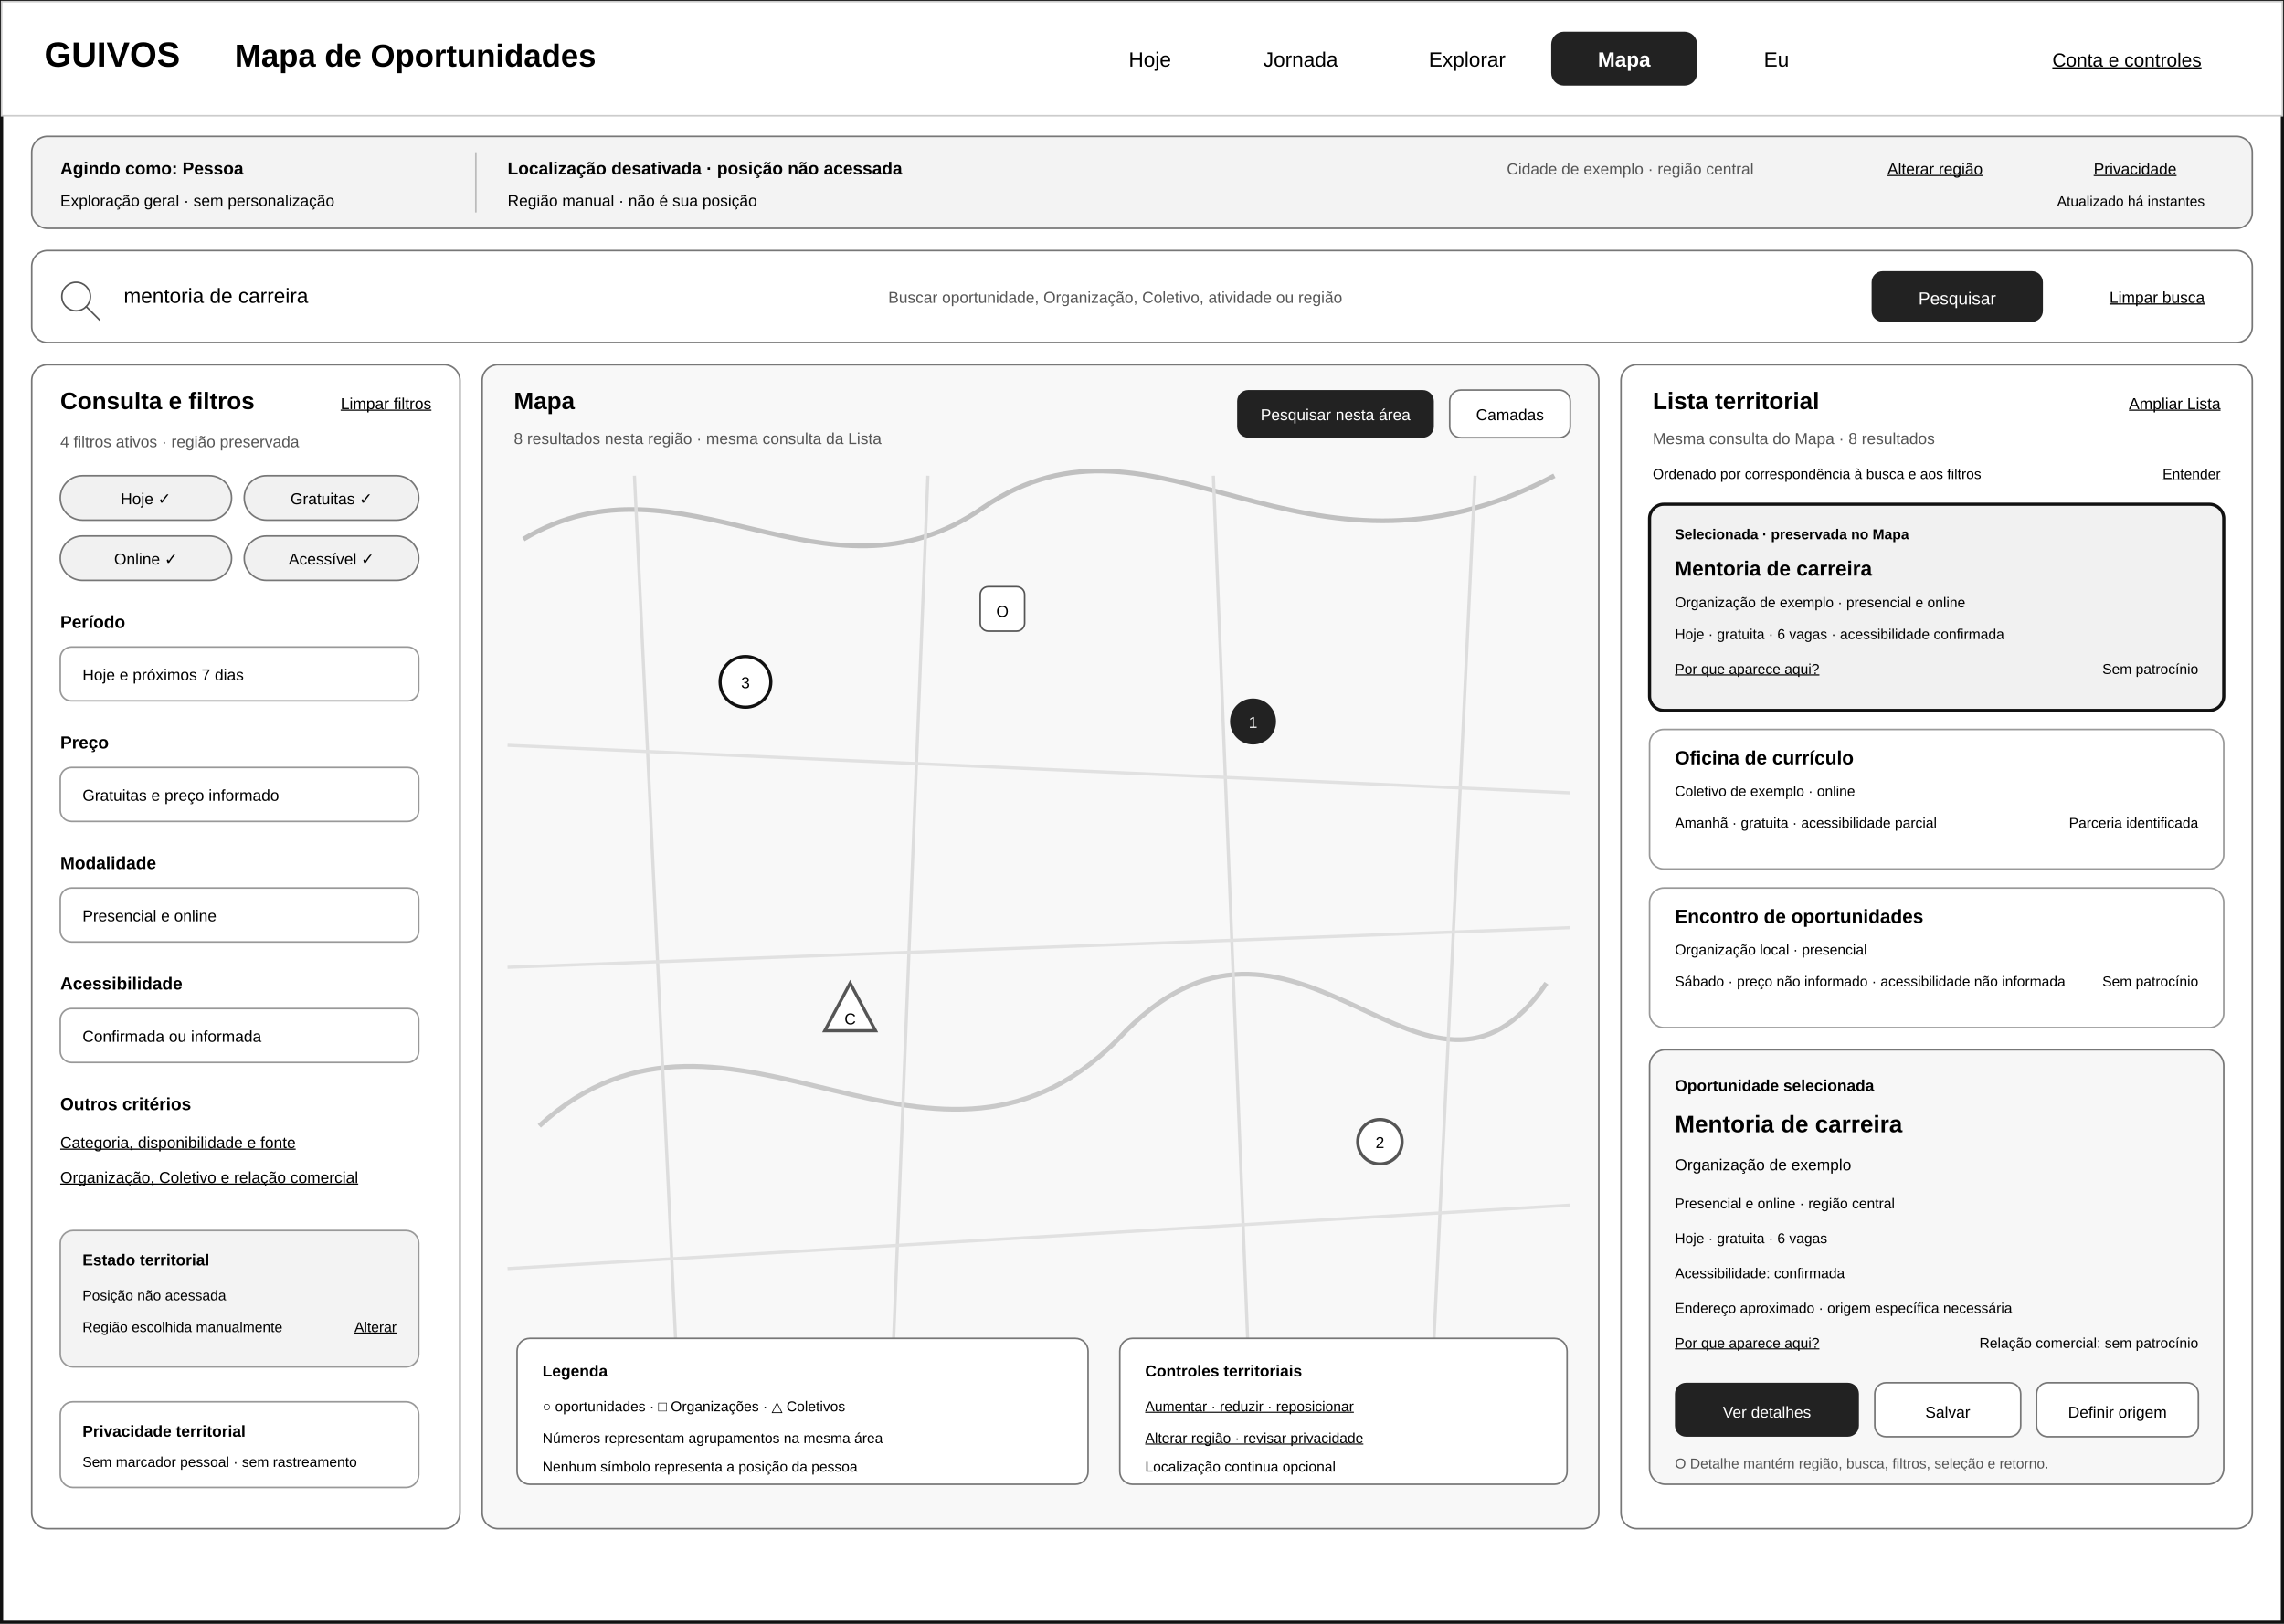
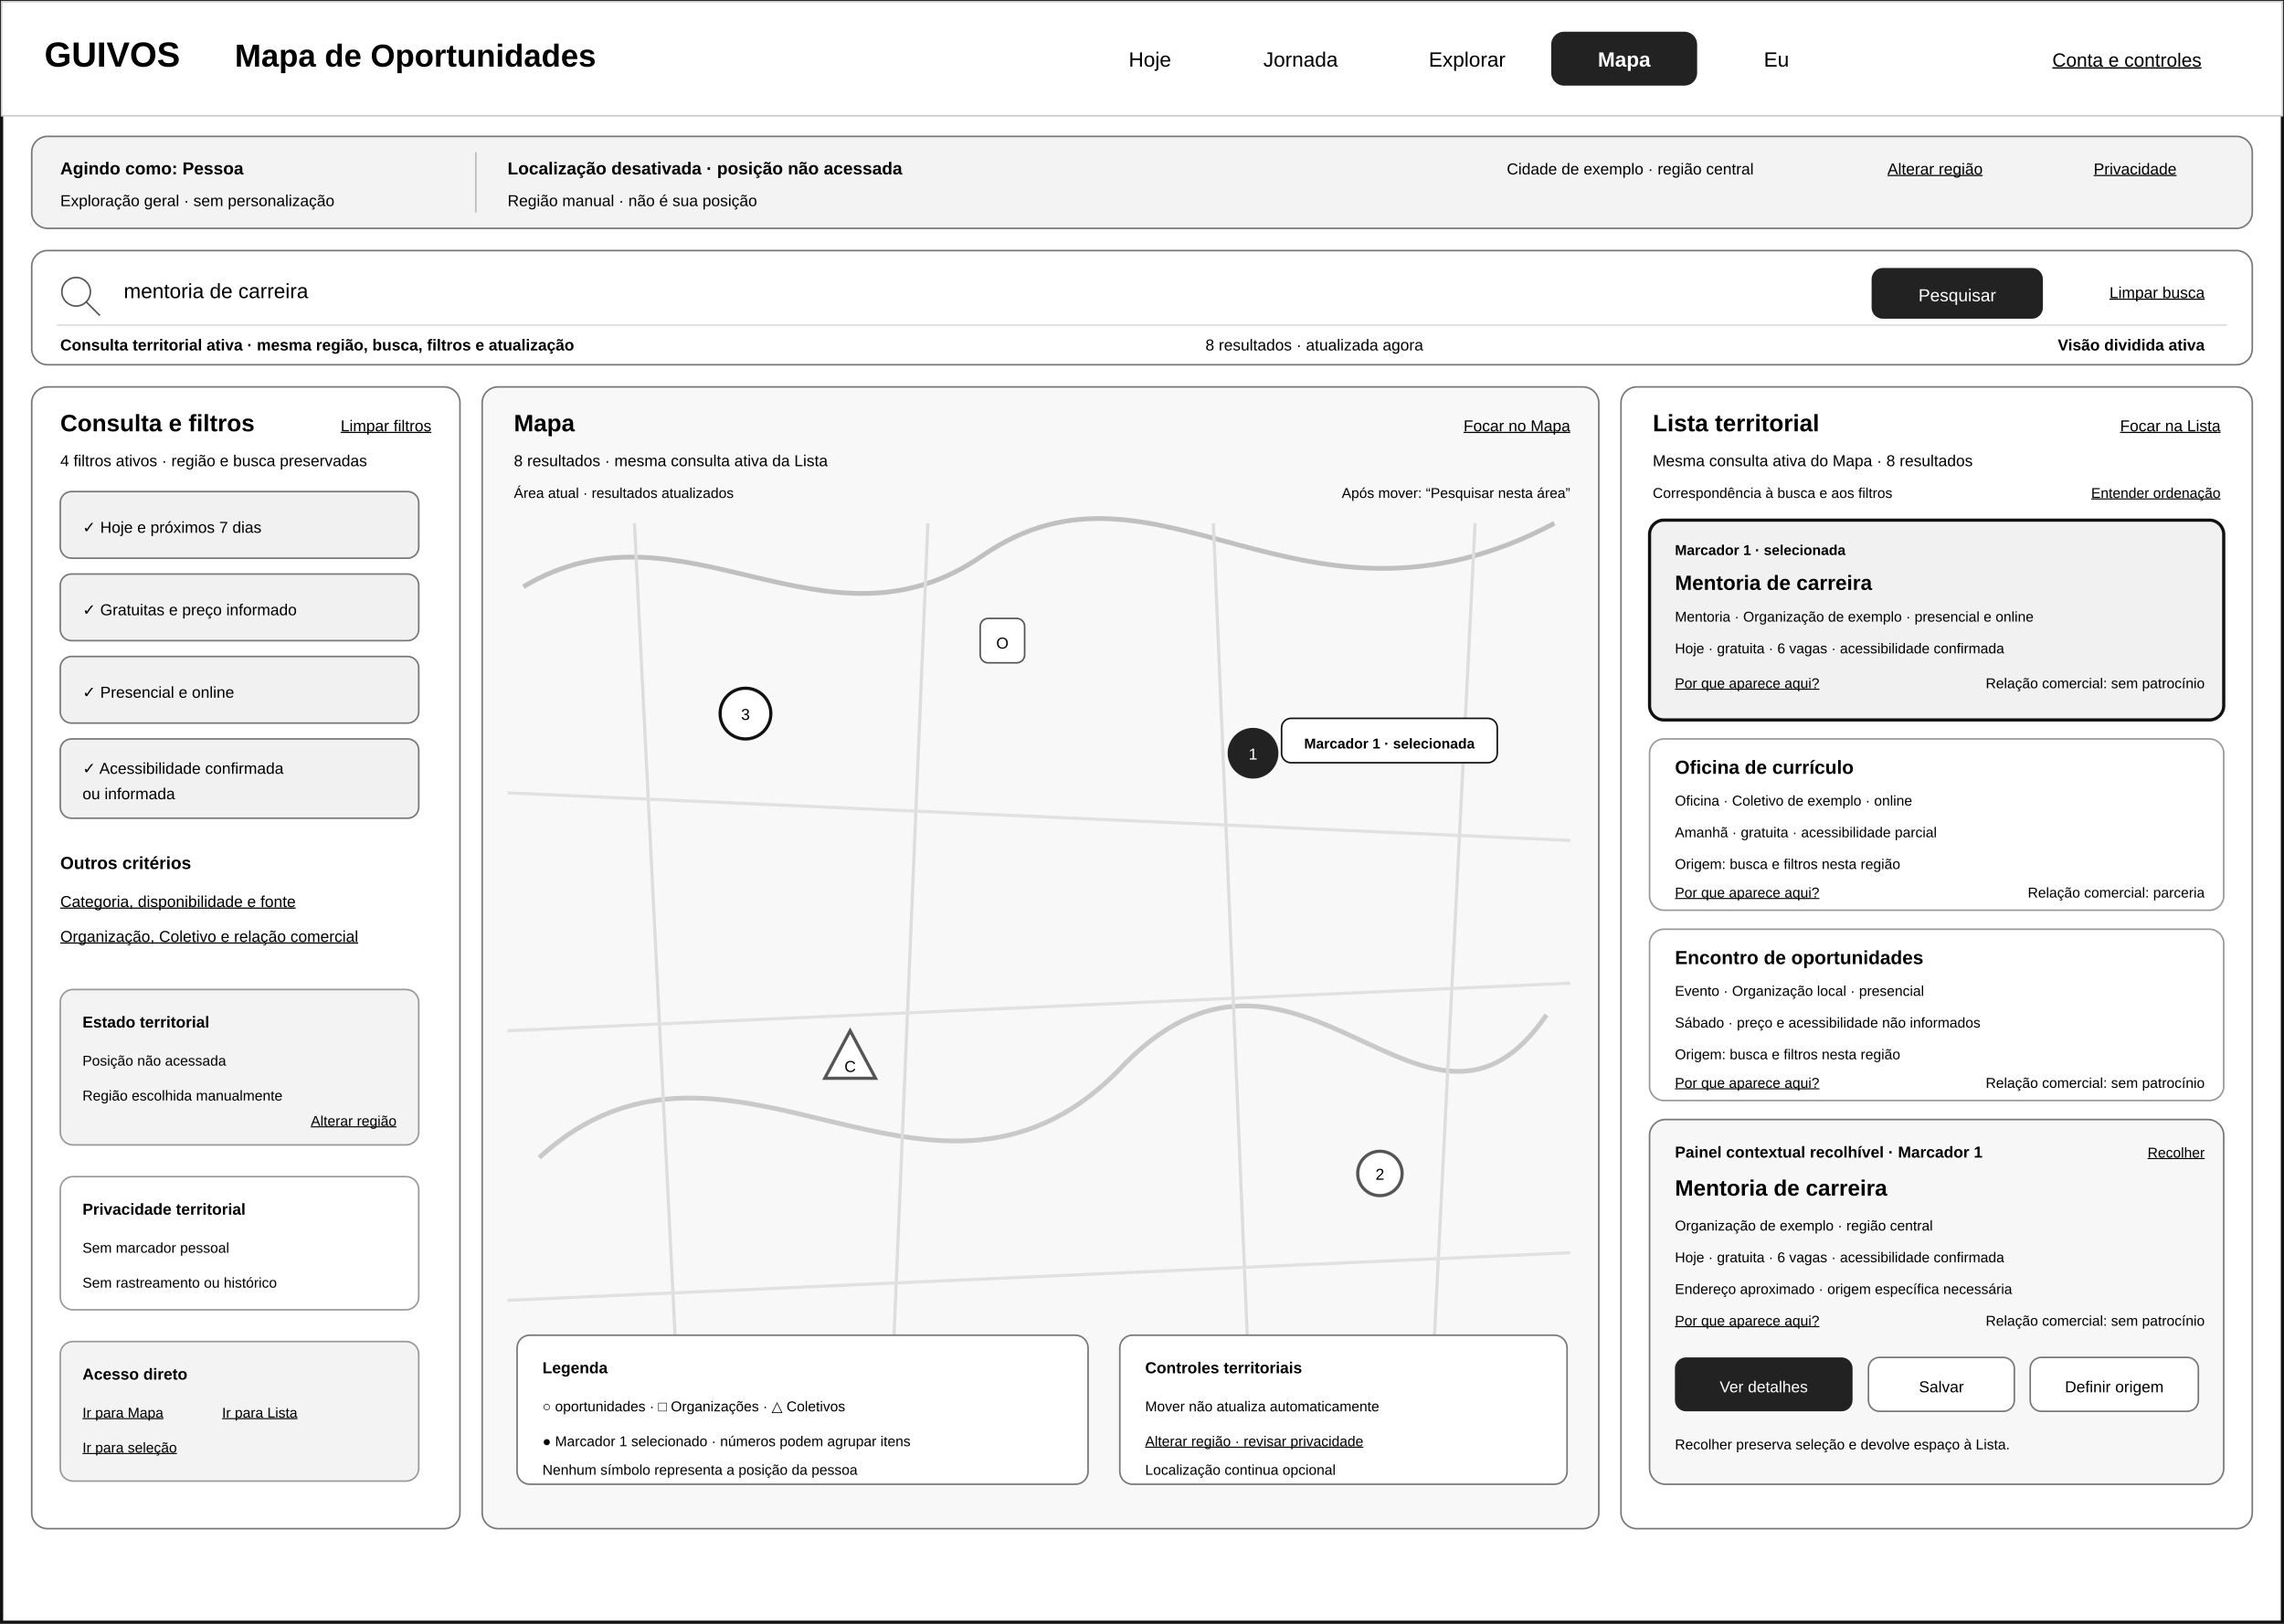
<svg xmlns="http://www.w3.org/2000/svg" width="1440" height="1024" viewBox="0 0 1440 1024" role="img" aria-labelledby="title desc">
  <rect width="1440" height="1024" fill="#ffffff" />
  <rect x="1" y="1" width="1438" height="1022" fill="none" stroke="#111111" stroke-width="2" />
  <rect x="1" y="1" width="1438" height="72" fill="#ffffff" stroke="#cccccc" />
  <text x="28" y="42" font-family="Arial, sans-serif" font-size="22" font-weight="700">GUIVOS</text>
  <text x="148" y="42" font-family="Arial, sans-serif" font-size="20" font-weight="700">Mapa de Oportunidades</text>
  <g font-family="Arial, sans-serif" font-size="13" text-anchor="middle">
    <text x="725" y="42">Hoje</text>
    <text x="820" y="42">Jornada</text>
    <text x="925" y="42">Explorar</text>
    <rect x="978" y="20" width="92" height="34" rx="8" fill="#222222" />
    <text x="1024" y="42" fill="#ffffff" font-weight="700">Mapa</text>
    <text x="1120" y="42">Eu</text>
  </g>
  <text x="1388" y="42" text-anchor="end" font-family="Arial, sans-serif" font-size="12" text-decoration="underline">Conta e controles</text>
  <rect x="20" y="86" width="1400" height="58" rx="10" fill="#f3f3f3" stroke="#777777" />
  <text x="38" y="110" font-family="Arial, sans-serif" font-size="11" font-weight="700">Agindo como: Pessoa</text>
  <text x="38" y="130" font-family="Arial, sans-serif" font-size="10">Exploração geral · sem personalização</text>
  <line x1="300" y1="96" x2="300" y2="134" stroke="#bbbbbb" />
  <text x="320" y="110" font-family="Arial, sans-serif" font-size="11" font-weight="700">Localização desativada · posição não acessada</text>
  <text x="320" y="130" font-family="Arial, sans-serif" font-size="10">Região manual · não é sua posição</text>
-   <text x="950" y="110" font-family="Arial, sans-serif" font-size="10" fill="#555555">Cidade de exemplo · região central</text>
+   <text x="950" y="110" font-family="Arial, sans-serif" font-size="10">Cidade de exemplo · região central</text>
  <text x="1190" y="110" font-family="Arial, sans-serif" font-size="10" text-decoration="underline">Alterar região</text>
  <text x="1320" y="110" font-family="Arial, sans-serif" font-size="10" text-decoration="underline">Privacidade</text>
-   <text x="1390" y="130" text-anchor="end" font-family="Arial, sans-serif" font-size="9">Atualizado há instantes</text>
-   <rect x="20" y="158" width="1400" height="58" rx="10" fill="#ffffff" stroke="#777777" />
-   <circle cx="48" cy="187" r="9" fill="none" stroke="#555555" />
-   <line x1="54" y1="193" x2="63" y2="202" stroke="#555555" />
-   <text x="78" y="191" font-family="Arial, sans-serif" font-size="13">mentoria de carreira</text>
-   <text x="560" y="191" font-family="Arial, sans-serif" font-size="10" fill="#555555">Buscar oportunidade, Organização, Coletivo, atividade ou região</text>
-   <rect x="1180" y="171" width="108" height="32" rx="7" fill="#222222" />
-   <text x="1234" y="192" text-anchor="middle" font-family="Arial, sans-serif" font-size="11" fill="#ffffff">Pesquisar</text>
-   <text x="1390" y="191" text-anchor="end" font-family="Arial, sans-serif" font-size="10" text-decoration="underline">Limpar busca</text>
-   <rect x="20" y="230" width="270" height="734" rx="10" fill="#ffffff" stroke="#777777" />
-   <text x="38" y="258" font-family="Arial, sans-serif" font-size="15" font-weight="700">Consulta e filtros</text>
-   <text x="272" y="258" text-anchor="end" font-family="Arial, sans-serif" font-size="10" text-decoration="underline">Limpar filtros</text>
-   <text x="38" y="282" font-family="Arial, sans-serif" font-size="10" fill="#555555">4 filtros ativos · região preservada</text>
+   <rect x="20" y="158" width="1400" height="72" rx="10" fill="#ffffff" stroke="#777777" />
+   <circle cx="48" cy="184" r="9" fill="none" stroke="#555555" />
+   <line x1="54" y1="190" x2="63" y2="199" stroke="#555555" />
+   <text x="78" y="188" font-family="Arial, sans-serif" font-size="13">mentoria de carreira</text>
+   <rect x="1180" y="169" width="108" height="32" rx="7" fill="#222222" />
+   <text x="1234" y="190" text-anchor="middle" font-family="Arial, sans-serif" font-size="11" fill="#ffffff">Pesquisar</text>
+   <text x="1390" y="188" text-anchor="end" font-family="Arial, sans-serif" font-size="10" text-decoration="underline">Limpar busca</text>
+   <line x1="36" y1="205" x2="1404" y2="205" stroke="#dddddd" />
+   <text x="38" y="221" font-family="Arial, sans-serif" font-size="10" font-weight="700">Consulta territorial ativa · mesma região, busca, filtros e atualização</text>
+   <text x="760" y="221" font-family="Arial, sans-serif" font-size="10">8 resultados · atualizada agora</text>
+   <text x="1390" y="221" text-anchor="end" font-family="Arial, sans-serif" font-size="10" font-weight="700">Visão dividida ativa</text>
+   <rect x="20" y="244" width="270" height="720" rx="10" fill="#ffffff" stroke="#777777" />
+   <text x="38" y="272" font-family="Arial, sans-serif" font-size="15" font-weight="700">Consulta e filtros</text>
+   <text x="272" y="272" text-anchor="end" font-family="Arial, sans-serif" font-size="10" text-decoration="underline">Limpar filtros</text>
+   <text x="38" y="294" font-family="Arial, sans-serif" font-size="10">4 filtros ativos · região e busca preservadas</text>
  <g font-family="Arial, sans-serif" font-size="10">
-     <rect x="38" y="300" width="108" height="28" rx="14" fill="#f1f1f1" stroke="#777777" />
-     <text x="92" y="318" text-anchor="middle">Hoje ✓</text>
-     <rect x="154" y="300" width="110" height="28" rx="14" fill="#f1f1f1" stroke="#777777" />
-     <text x="209" y="318" text-anchor="middle">Gratuitas ✓</text>
-     <rect x="38" y="338" width="108" height="28" rx="14" fill="#f1f1f1" stroke="#777777" />
-     <text x="92" y="356" text-anchor="middle">Online ✓</text>
-     <rect x="154" y="338" width="110" height="28" rx="14" fill="#f1f1f1" stroke="#777777" />
-     <text x="209" y="356" text-anchor="middle">Acessível ✓</text>
+     <rect x="38" y="310" width="226" height="42" rx="7" fill="#f1f1f1" stroke="#777777" />
+     <text x="52" y="336">✓ Hoje e próximos 7 dias</text>
+     <rect x="38" y="362" width="226" height="42" rx="7" fill="#f1f1f1" stroke="#777777" />
+     <text x="52" y="388">✓ Gratuitas e preço informado</text>
+     <rect x="38" y="414" width="226" height="42" rx="7" fill="#f1f1f1" stroke="#777777" />
+     <text x="52" y="440">✓ Presencial e online</text>
+     <rect x="38" y="466" width="226" height="50" rx="7" fill="#f1f1f1" stroke="#777777" />
+     <text x="52" y="488">✓ Acessibilidade confirmada</text>
+     <text x="52" y="504">ou informada</text>
  </g>
-   <text x="38" y="396" font-family="Arial, sans-serif" font-size="11" font-weight="700">Período</text>
-   <rect x="38" y="408" width="226" height="34" rx="7" fill="#ffffff" stroke="#999999" />
-   <text x="52" y="429" font-family="Arial, sans-serif" font-size="10">Hoje e próximos 7 dias</text>
-   <text x="38" y="472" font-family="Arial, sans-serif" font-size="11" font-weight="700">Preço</text>
-   <rect x="38" y="484" width="226" height="34" rx="7" fill="#ffffff" stroke="#999999" />
-   <text x="52" y="505" font-family="Arial, sans-serif" font-size="10">Gratuitas e preço informado</text>
-   <text x="38" y="548" font-family="Arial, sans-serif" font-size="11" font-weight="700">Modalidade</text>
-   <rect x="38" y="560" width="226" height="34" rx="7" fill="#ffffff" stroke="#999999" />
-   <text x="52" y="581" font-family="Arial, sans-serif" font-size="10">Presencial e online</text>
-   <text x="38" y="624" font-family="Arial, sans-serif" font-size="11" font-weight="700">Acessibilidade</text>
-   <rect x="38" y="636" width="226" height="34" rx="7" fill="#ffffff" stroke="#999999" />
-   <text x="52" y="657" font-family="Arial, sans-serif" font-size="10">Confirmada ou informada</text>
-   <text x="38" y="700" font-family="Arial, sans-serif" font-size="11" font-weight="700">Outros critérios</text>
-   <text x="38" y="724" font-family="Arial, sans-serif" font-size="10" text-decoration="underline">Categoria, disponibilidade e fonte</text>
-   <text x="38" y="746" font-family="Arial, sans-serif" font-size="10" text-decoration="underline">Organização, Coletivo e relação comercial</text>
-   <rect x="38" y="776" width="226" height="86" rx="8" fill="#f3f3f3" stroke="#999999" />
-   <text x="52" y="798" font-family="Arial, sans-serif" font-size="10" font-weight="700">Estado territorial</text>
-   <text x="52" y="820" font-family="Arial, sans-serif" font-size="9">Posição não acessada</text>
-   <text x="52" y="840" font-family="Arial, sans-serif" font-size="9">Região escolhida manualmente</text>
-   <text x="250" y="840" text-anchor="end" font-family="Arial, sans-serif" font-size="9" text-decoration="underline">Alterar</text>
-   <rect x="38" y="884" width="226" height="54" rx="8" fill="#ffffff" stroke="#999999" />
-   <text x="52" y="906" font-family="Arial, sans-serif" font-size="10" font-weight="700">Privacidade territorial</text>
-   <text x="52" y="925" font-family="Arial, sans-serif" font-size="9">Sem marcador pessoal · sem rastreamento</text>
-   <rect x="304" y="230" width="704" height="734" rx="10" fill="#f8f8f8" stroke="#777777" />
-   <text x="324" y="258" font-family="Arial, sans-serif" font-size="15" font-weight="700">Mapa</text>
-   <text x="990" y="258" text-anchor="end" font-family="Arial, sans-serif" font-size="10" text-decoration="underline">Ampliar Mapa</text>
-   <text x="324" y="280" font-family="Arial, sans-serif" font-size="10" fill="#555555">8 resultados nesta região · mesma consulta da Lista</text>
-   <rect x="780" y="246" width="124" height="30" rx="7" fill="#222222" />
-   <text x="842" y="265" text-anchor="middle" font-family="Arial, sans-serif" font-size="10" fill="#ffffff">Pesquisar nesta área</text>
-   <rect x="914" y="246" width="76" height="30" rx="7" fill="#ffffff" stroke="#777777" />
-   <text x="952" y="265" text-anchor="middle" font-family="Arial, sans-serif" font-size="10">Camadas</text>
-   <path d="M330 340 C430 280 520 390 620 320 C730 245 820 385 980 300" fill="none" stroke="#c0c0c0" stroke-width="3" />
-   <path d="M340 710 C460 600 590 780 710 650 C820 540 900 730 975 620" fill="none" stroke="#c9c9c9" stroke-width="3" />
-   <path d="M400 300 L430 930 M585 300 L560 930 M765 300 L790 930 M930 300 L900 930" fill="none" stroke="#dddddd" stroke-width="2" />
-   <path d="M320 470 L990 500 M320 610 L990 585 M320 800 L990 760" fill="none" stroke="#e1e1e1" stroke-width="2" />
+   <text x="38" y="548" font-family="Arial, sans-serif" font-size="11" font-weight="700">Outros critérios</text>
+   <text x="38" y="572" font-family="Arial, sans-serif" font-size="10" text-decoration="underline">Categoria, disponibilidade e fonte</text>
+   <text x="38" y="594" font-family="Arial, sans-serif" font-size="10" text-decoration="underline">Organização, Coletivo e relação comercial</text>
+   <rect x="38" y="624" width="226" height="98" rx="8" fill="#f3f3f3" stroke="#999999" />
+   <text x="52" y="648" font-family="Arial, sans-serif" font-size="10" font-weight="700">Estado territorial</text>
+   <text x="52" y="672" font-family="Arial, sans-serif" font-size="9">Posição não acessada</text>
+   <text x="52" y="694" font-family="Arial, sans-serif" font-size="9">Região escolhida manualmente</text>
+   <text x="250" y="710" text-anchor="end" font-family="Arial, sans-serif" font-size="9" text-decoration="underline">Alterar região</text>
+   <rect x="38" y="742" width="226" height="84" rx="8" fill="#ffffff" stroke="#999999" />
+   <text x="52" y="766" font-family="Arial, sans-serif" font-size="10" font-weight="700">Privacidade territorial</text>
+   <text x="52" y="790" font-family="Arial, sans-serif" font-size="9">Sem marcador pessoal</text>
+   <text x="52" y="812" font-family="Arial, sans-serif" font-size="9">Sem rastreamento ou histórico</text>
+   <rect x="38" y="846" width="226" height="88" rx="8" fill="#f3f3f3" stroke="#999999" />
+   <text x="52" y="870" font-family="Arial, sans-serif" font-size="10" font-weight="700">Acesso direto</text>
+   <text x="52" y="894" font-family="Arial, sans-serif" font-size="9" text-decoration="underline">Ir para Mapa</text>
+   <text x="140" y="894" font-family="Arial, sans-serif" font-size="9" text-decoration="underline">Ir para Lista</text>
+   <text x="52" y="916" font-family="Arial, sans-serif" font-size="9" text-decoration="underline">Ir para seleção</text>
+   <rect x="304" y="244" width="704" height="720" rx="10" fill="#f8f8f8" stroke="#777777" />
+   <text x="324" y="272" font-family="Arial, sans-serif" font-size="15" font-weight="700">Mapa</text>
+   <text x="990" y="272" text-anchor="end" font-family="Arial, sans-serif" font-size="10" text-decoration="underline">Focar no Mapa</text>
+   <text x="324" y="294" font-family="Arial, sans-serif" font-size="10">8 resultados · mesma consulta ativa da Lista</text>
+   <text x="324" y="314" font-family="Arial, sans-serif" font-size="9">Área atual · resultados atualizados</text>
+   <text x="990" y="314" text-anchor="end" font-family="Arial, sans-serif" font-size="9">Após mover: “Pesquisar nesta área”</text>
+   <path d="M330 370 C430 310 520 420 620 350 C730 275 820 415 980 330" fill="none" stroke="#c0c0c0" stroke-width="3" />
+   <path d="M340 730 C460 620 590 800 710 670 C820 560 900 750 975 640" fill="none" stroke="#c9c9c9" stroke-width="3" />
+   <path d="M400 330 L430 930 M585 330 L560 930 M765 330 L790 930 M930 330 L900 930" fill="none" stroke="#dddddd" stroke-width="2" />
+   <path d="M320 500 L990 530 M320 650 L990 620 M320 820 L990 790" fill="none" stroke="#e1e1e1" stroke-width="2" />
  <g font-family="Arial, sans-serif" font-size="10" text-anchor="middle">
-     <circle cx="470" cy="430" r="16" fill="#ffffff" stroke="#111111" stroke-width="2" />
-     <text x="470" y="434">3</text>
-     <rect x="618" y="370" width="28" height="28" rx="5" fill="#ffffff" stroke="#555555" />
-     <text x="632" y="389">O</text>
-     <circle cx="790" cy="455" r="14" fill="#222222" stroke="#222222" />
-     <text x="790" y="459" fill="#ffffff">1</text>
-     <path d="M520 650 L536 620 L552 650 Z" fill="#ffffff" stroke="#555555" stroke-width="2" />
-     <text x="536" y="646">C</text>
-     <circle cx="870" cy="720" r="14" fill="#ffffff" stroke="#555555" stroke-width="2" />
-     <text x="870" y="724">2</text>
+     <circle cx="470" cy="450" r="16" fill="#ffffff" stroke="#111111" stroke-width="2" />
+     <text x="470" y="454">3</text>
+     <rect x="618" y="390" width="28" height="28" rx="5" fill="#ffffff" stroke="#555555" />
+     <text x="632" y="409">O</text>
+     <circle cx="790" cy="475" r="16" fill="#222222" />
+     <text x="790" y="479" fill="#ffffff">1</text>
+     <path d="M520 680 L536 650 L552 680 Z" fill="#ffffff" stroke="#555555" stroke-width="2" />
+     <text x="536" y="676">C</text>
+     <circle cx="870" cy="740" r="14" fill="#ffffff" stroke="#555555" stroke-width="2" />
+     <text x="870" y="744">2</text>
  </g>
-   <rect x="326" y="844" width="360" height="92" rx="8" fill="#ffffff" stroke="#777777" />
-   <text x="342" y="868" font-family="Arial, sans-serif" font-size="10" font-weight="700">Legenda</text>
+   <rect x="808" y="453" width="136" height="28" rx="6" fill="#ffffff" stroke="#111111" />
+   <text x="876" y="472" text-anchor="middle" font-family="Arial, sans-serif" font-size="9" font-weight="700">Marcador 1 · selecionada</text>
+   <rect x="326" y="842" width="360" height="94" rx="8" fill="#ffffff" stroke="#777777" />
+   <text x="342" y="866" font-family="Arial, sans-serif" font-size="10" font-weight="700">Legenda</text>
  <text x="342" y="890" font-family="Arial, sans-serif" font-size="9">○ oportunidades · □ Organizações · △ Coletivos</text>
-   <text x="342" y="910" font-family="Arial, sans-serif" font-size="9">Números representam agrupamentos na mesma área</text>
-   <text x="342" y="928" font-family="Arial, sans-serif" font-size="9">Nenhum símbolo representa a posição da pessoa</text>
-   <rect x="706" y="844" width="282" height="92" rx="8" fill="#ffffff" stroke="#777777" />
-   <text x="722" y="868" font-family="Arial, sans-serif" font-size="10" font-weight="700">Controles territoriais</text>
-   <text x="722" y="890" font-family="Arial, sans-serif" font-size="9" text-decoration="underline">Aumentar · reduzir · reposicionar</text>
-   <text x="722" y="910" font-family="Arial, sans-serif" font-size="9" text-decoration="underline">Alterar região · revisar privacidade</text>
-   <text x="722" y="928" font-family="Arial, sans-serif" font-size="9">Localização continua opcional</text>
-   <rect x="1022" y="230" width="398" height="734" rx="10" fill="#ffffff" stroke="#777777" />
-   <text x="1042" y="258" font-family="Arial, sans-serif" font-size="15" font-weight="700">Lista territorial</text>
-   <text x="1400" y="258" text-anchor="end" font-family="Arial, sans-serif" font-size="10" text-decoration="underline">Ampliar Lista</text>
-   <text x="1042" y="280" font-family="Arial, sans-serif" font-size="10" fill="#555555">Mesma consulta do Mapa · 8 resultados</text>
-   <text x="1042" y="302" font-family="Arial, sans-serif" font-size="9">Ordenado por correspondência à busca e aos filtros</text>
-   <text x="1400" y="302" text-anchor="end" font-family="Arial, sans-serif" font-size="9" text-decoration="underline">Entender</text>
-   <rect x="1040" y="318" width="362" height="130" rx="9" fill="#f1f1f1" stroke="#111111" stroke-width="2" />
-   <text x="1056" y="340" font-family="Arial, sans-serif" font-size="9" font-weight="700">Selecionada · preservada no Mapa</text>
-   <text x="1056" y="363" font-family="Arial, sans-serif" font-size="13" font-weight="700">Mentoria de carreira</text>
-   <text x="1056" y="383" font-family="Arial, sans-serif" font-size="9">Organização de exemplo · presencial e online</text>
-   <text x="1056" y="403" font-family="Arial, sans-serif" font-size="9">Hoje · gratuita · 6 vagas · acessibilidade confirmada</text>
-   <text x="1056" y="425" font-family="Arial, sans-serif" font-size="9" text-decoration="underline">Por que aparece aqui?</text>
-   <text x="1386" y="425" text-anchor="end" font-family="Arial, sans-serif" font-size="9">Sem patrocínio</text>
-   <rect x="1040" y="460" width="362" height="88" rx="9" fill="#ffffff" stroke="#999999" />
-   <text x="1056" y="482" font-family="Arial, sans-serif" font-size="12" font-weight="700">Oficina de currículo</text>
-   <text x="1056" y="502" font-family="Arial, sans-serif" font-size="9">Coletivo de exemplo · online</text>
-   <text x="1056" y="522" font-family="Arial, sans-serif" font-size="9">Amanhã · gratuita · acessibilidade parcial</text>
-   <text x="1386" y="522" text-anchor="end" font-family="Arial, sans-serif" font-size="9">Parceria identificada</text>
-   <rect x="1040" y="560" width="362" height="88" rx="9" fill="#ffffff" stroke="#999999" />
-   <text x="1056" y="582" font-family="Arial, sans-serif" font-size="12" font-weight="700">Encontro de oportunidades</text>
-   <text x="1056" y="602" font-family="Arial, sans-serif" font-size="9">Organização local · presencial</text>
-   <text x="1056" y="622" font-family="Arial, sans-serif" font-size="9">Sábado · preço não informado · acessibilidade não informada</text>
-   <text x="1386" y="622" text-anchor="end" font-family="Arial, sans-serif" font-size="9">Sem patrocínio</text>
-   <rect x="1040" y="662" width="362" height="274" rx="10" fill="#f7f7f7" stroke="#777777" />
-   <text x="1056" y="688" font-family="Arial, sans-serif" font-size="10" font-weight="700">Oportunidade selecionada</text>
-   <text x="1056" y="714" font-family="Arial, sans-serif" font-size="15" font-weight="700">Mentoria de carreira</text>
-   <text x="1056" y="738" font-family="Arial, sans-serif" font-size="10">Organização de exemplo</text>
-   <text x="1056" y="762" font-family="Arial, sans-serif" font-size="9">Presencial e online · região central</text>
-   <text x="1056" y="784" font-family="Arial, sans-serif" font-size="9">Hoje · gratuita · 6 vagas</text>
-   <text x="1056" y="806" font-family="Arial, sans-serif" font-size="9">Acessibilidade: confirmada</text>
-   <text x="1056" y="828" font-family="Arial, sans-serif" font-size="9">Endereço aproximado · origem específica necessária</text>
-   <text x="1056" y="850" font-family="Arial, sans-serif" font-size="9" text-decoration="underline">Por que aparece aqui?</text>
-   <text x="1386" y="850" text-anchor="end" font-family="Arial, sans-serif" font-size="9">Relação comercial: sem patrocínio</text>
-   <rect x="1056" y="872" width="116" height="34" rx="7" fill="#222222" />
-   <text x="1114" y="894" text-anchor="middle" font-family="Arial, sans-serif" font-size="10" fill="#ffffff">Ver detalhes</text>
-   <rect x="1182" y="872" width="92" height="34" rx="7" fill="#ffffff" stroke="#777777" />
-   <text x="1228" y="894" text-anchor="middle" font-family="Arial, sans-serif" font-size="10">Salvar</text>
-   <rect x="1284" y="872" width="102" height="34" rx="7" fill="#ffffff" stroke="#777777" />
-   <text x="1335" y="894" text-anchor="middle" font-family="Arial, sans-serif" font-size="10">Definir origem</text>
-   <text x="1056" y="926" font-family="Arial, sans-serif" font-size="9" fill="#555555">O Detalhe mantém região, busca, filtros, seleção e retorno.</text>
+   <text x="342" y="912" font-family="Arial, sans-serif" font-size="9">● Marcador 1 selecionado · números podem agrupar itens</text>
+   <text x="342" y="930" font-family="Arial, sans-serif" font-size="9">Nenhum símbolo representa a posição da pessoa</text>
+   <rect x="706" y="842" width="282" height="94" rx="8" fill="#ffffff" stroke="#777777" />
+   <text x="722" y="866" font-family="Arial, sans-serif" font-size="10" font-weight="700">Controles territoriais</text>
+   <text x="722" y="890" font-family="Arial, sans-serif" font-size="9">Mover não atualiza automaticamente</text>
+   <text x="722" y="912" font-family="Arial, sans-serif" font-size="9" text-decoration="underline">Alterar região · revisar privacidade</text>
+   <text x="722" y="930" font-family="Arial, sans-serif" font-size="9">Localização continua opcional</text>
+   <rect x="1022" y="244" width="398" height="720" rx="10" fill="#ffffff" stroke="#777777" />
+   <text x="1042" y="272" font-family="Arial, sans-serif" font-size="15" font-weight="700">Lista territorial</text>
+   <text x="1400" y="272" text-anchor="end" font-family="Arial, sans-serif" font-size="10" text-decoration="underline">Focar na Lista</text>
+   <text x="1042" y="294" font-family="Arial, sans-serif" font-size="10">Mesma consulta ativa do Mapa · 8 resultados</text>
+   <text x="1042" y="314" font-family="Arial, sans-serif" font-size="9">Correspondência à busca e aos filtros</text>
+   <text x="1400" y="314" text-anchor="end" font-family="Arial, sans-serif" font-size="9" text-decoration="underline">Entender ordenação</text>
+   <rect x="1040" y="328" width="362" height="126" rx="9" fill="#f1f1f1" stroke="#111111" stroke-width="2" />
+   <text x="1056" y="350" font-family="Arial, sans-serif" font-size="9" font-weight="700">Marcador 1 · selecionada</text>
+   <text x="1056" y="372" font-family="Arial, sans-serif" font-size="13" font-weight="700">Mentoria de carreira</text>
+   <text x="1056" y="392" font-family="Arial, sans-serif" font-size="9">Mentoria · Organização de exemplo · presencial e online</text>
+   <text x="1056" y="412" font-family="Arial, sans-serif" font-size="9">Hoje · gratuita · 6 vagas · acessibilidade confirmada</text>
+   <text x="1056" y="434" font-family="Arial, sans-serif" font-size="9" text-decoration="underline">Por que aparece aqui?</text>
+   <text x="1390" y="434" text-anchor="end" font-family="Arial, sans-serif" font-size="9">Relação comercial: sem patrocínio</text>
+   <rect x="1040" y="466" width="362" height="108" rx="9" fill="#ffffff" stroke="#999999" />
+   <text x="1056" y="488" font-family="Arial, sans-serif" font-size="12" font-weight="700">Oficina de currículo</text>
+   <text x="1056" y="508" font-family="Arial, sans-serif" font-size="9">Oficina · Coletivo de exemplo · online</text>
+   <text x="1056" y="528" font-family="Arial, sans-serif" font-size="9">Amanhã · gratuita · acessibilidade parcial</text>
+   <text x="1056" y="548" font-family="Arial, sans-serif" font-size="9">Origem: busca e filtros nesta região</text>
+   <text x="1056" y="566" font-family="Arial, sans-serif" font-size="9" text-decoration="underline">Por que aparece aqui?</text>
+   <text x="1390" y="566" text-anchor="end" font-family="Arial, sans-serif" font-size="9">Relação comercial: parceria</text>
+   <rect x="1040" y="586" width="362" height="108" rx="9" fill="#ffffff" stroke="#999999" />
+   <text x="1056" y="608" font-family="Arial, sans-serif" font-size="12" font-weight="700">Encontro de oportunidades</text>
+   <text x="1056" y="628" font-family="Arial, sans-serif" font-size="9">Evento · Organização local · presencial</text>
+   <text x="1056" y="648" font-family="Arial, sans-serif" font-size="9">Sábado · preço e acessibilidade não informados</text>
+   <text x="1056" y="668" font-family="Arial, sans-serif" font-size="9">Origem: busca e filtros nesta região</text>
+   <text x="1056" y="686" font-family="Arial, sans-serif" font-size="9" text-decoration="underline">Por que aparece aqui?</text>
+   <text x="1390" y="686" text-anchor="end" font-family="Arial, sans-serif" font-size="9">Relação comercial: sem patrocínio</text>
+   <rect x="1040" y="706" width="362" height="230" rx="10" fill="#f7f7f7" stroke="#777777" />
+   <text x="1056" y="730" font-family="Arial, sans-serif" font-size="10" font-weight="700">Painel contextual recolhível · Marcador 1</text>
+   <text x="1390" y="730" text-anchor="end" font-family="Arial, sans-serif" font-size="9" text-decoration="underline">Recolher</text>
+   <text x="1056" y="754" font-family="Arial, sans-serif" font-size="14" font-weight="700">Mentoria de carreira</text>
+   <text x="1056" y="776" font-family="Arial, sans-serif" font-size="9">Organização de exemplo · região central</text>
+   <text x="1056" y="796" font-family="Arial, sans-serif" font-size="9">Hoje · gratuita · 6 vagas · acessibilidade confirmada</text>
+   <text x="1056" y="816" font-family="Arial, sans-serif" font-size="9">Endereço aproximado · origem específica necessária</text>
+   <text x="1056" y="836" font-family="Arial, sans-serif" font-size="9" text-decoration="underline">Por que aparece aqui?</text>
+   <text x="1390" y="836" text-anchor="end" font-family="Arial, sans-serif" font-size="9">Relação comercial: sem patrocínio</text>
+   <rect x="1056" y="856" width="112" height="34" rx="7" fill="#222222" />
+   <text x="1112" y="878" text-anchor="middle" font-family="Arial, sans-serif" font-size="10" fill="#ffffff">Ver detalhes</text>
+   <rect x="1178" y="856" width="92" height="34" rx="7" fill="#ffffff" stroke="#777777" />
+   <text x="1224" y="878" text-anchor="middle" font-family="Arial, sans-serif" font-size="10">Salvar</text>
+   <rect x="1280" y="856" width="106" height="34" rx="7" fill="#ffffff" stroke="#777777" />
+   <text x="1333" y="878" text-anchor="middle" font-family="Arial, sans-serif" font-size="10">Definir origem</text>
+   <text x="1056" y="914" font-family="Arial, sans-serif" font-size="9">Recolher preserva seleção e devolve espaço à Lista.</text>
</svg>
